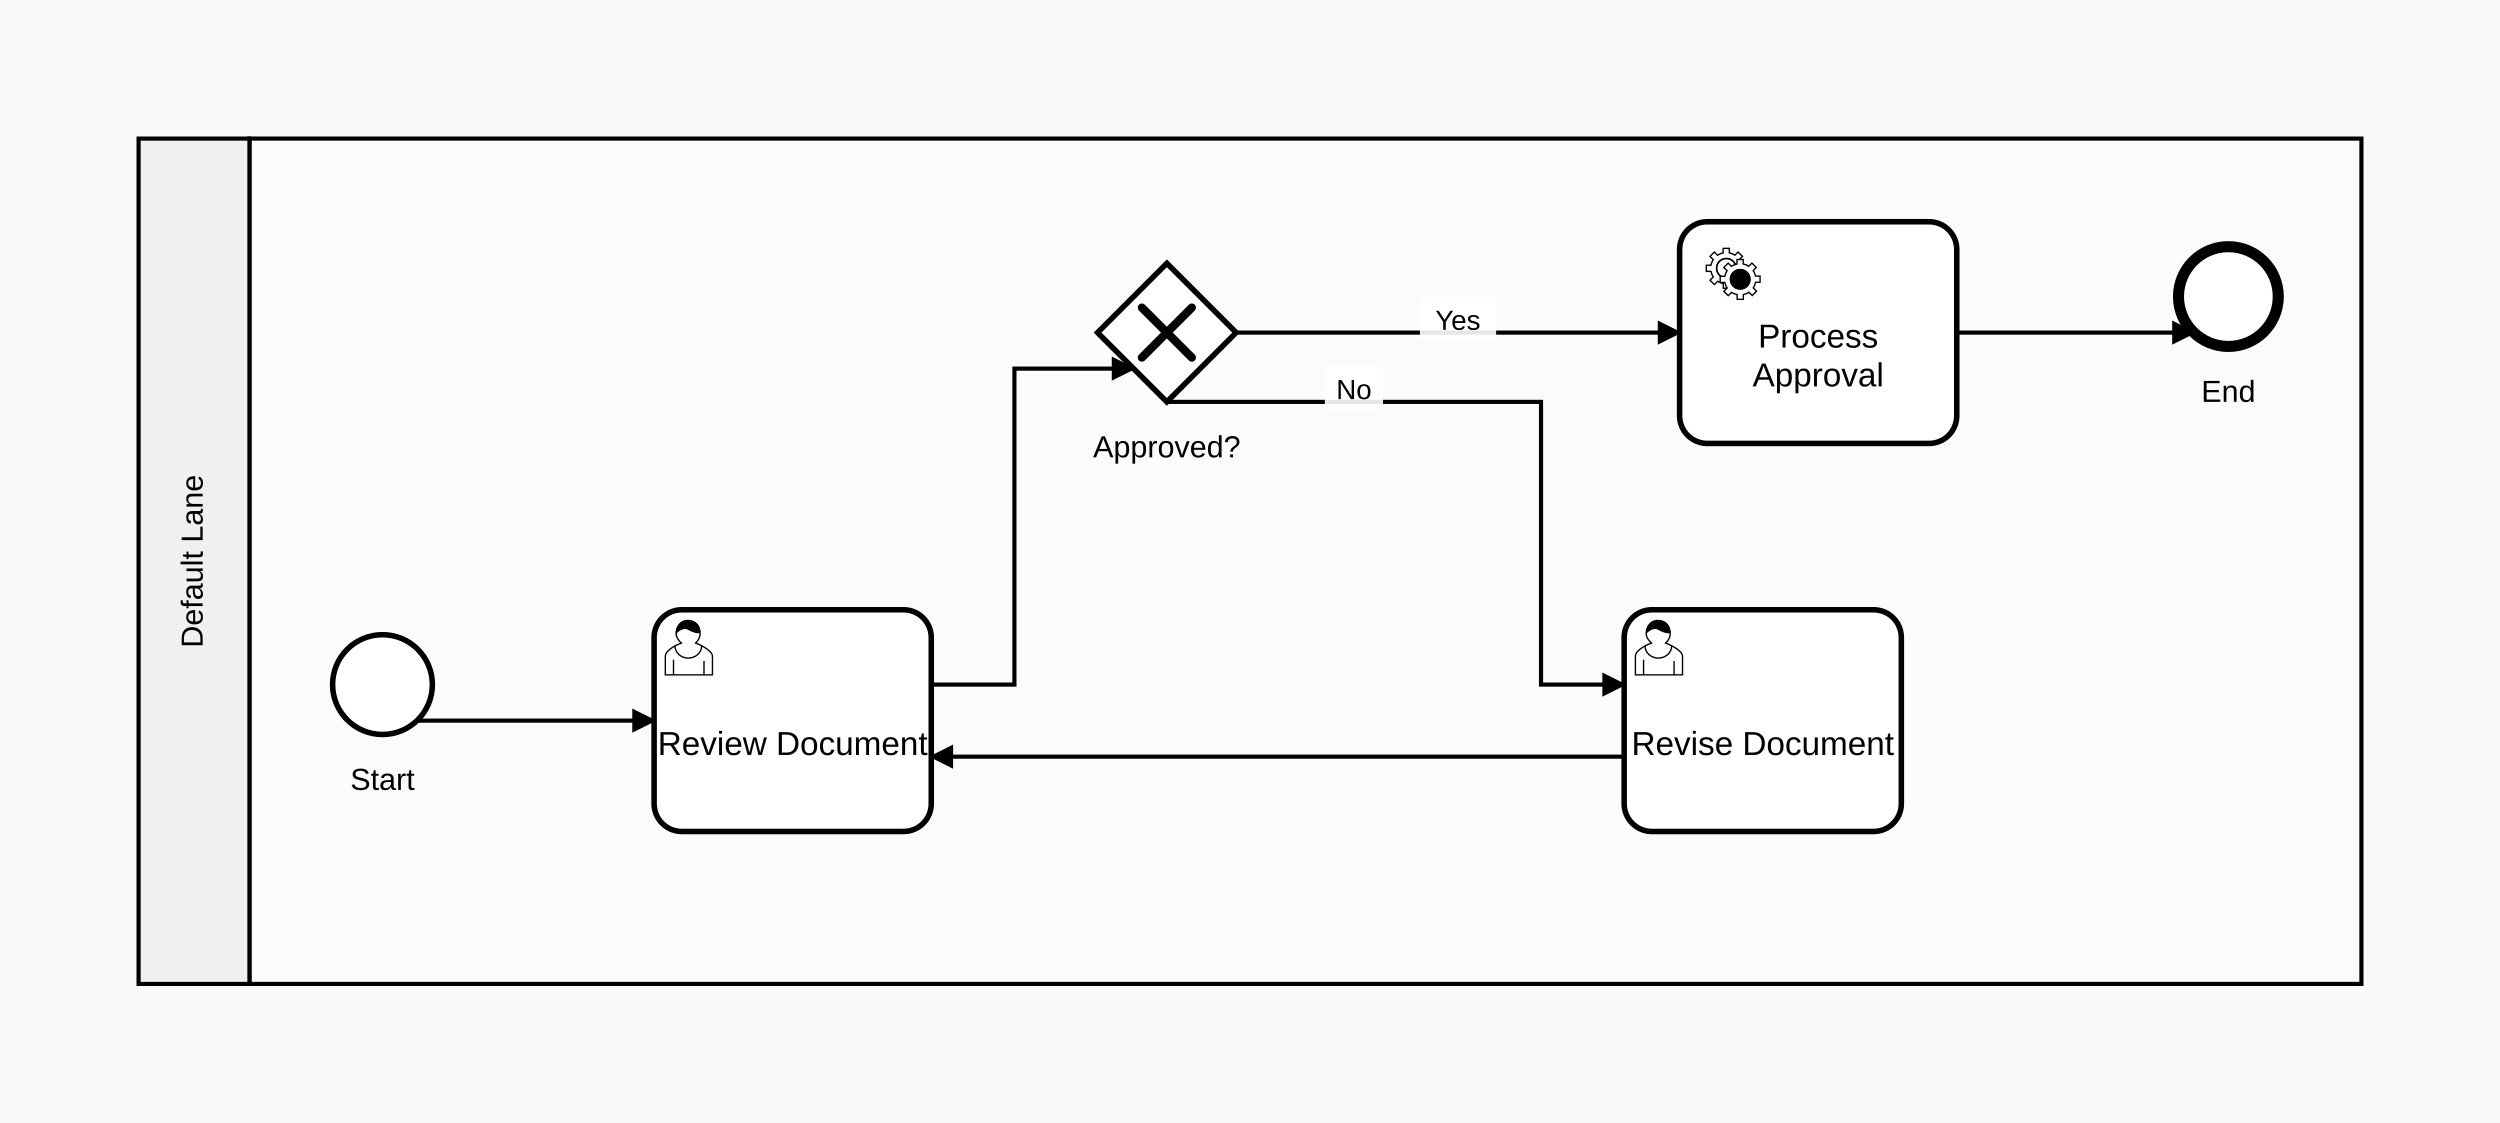
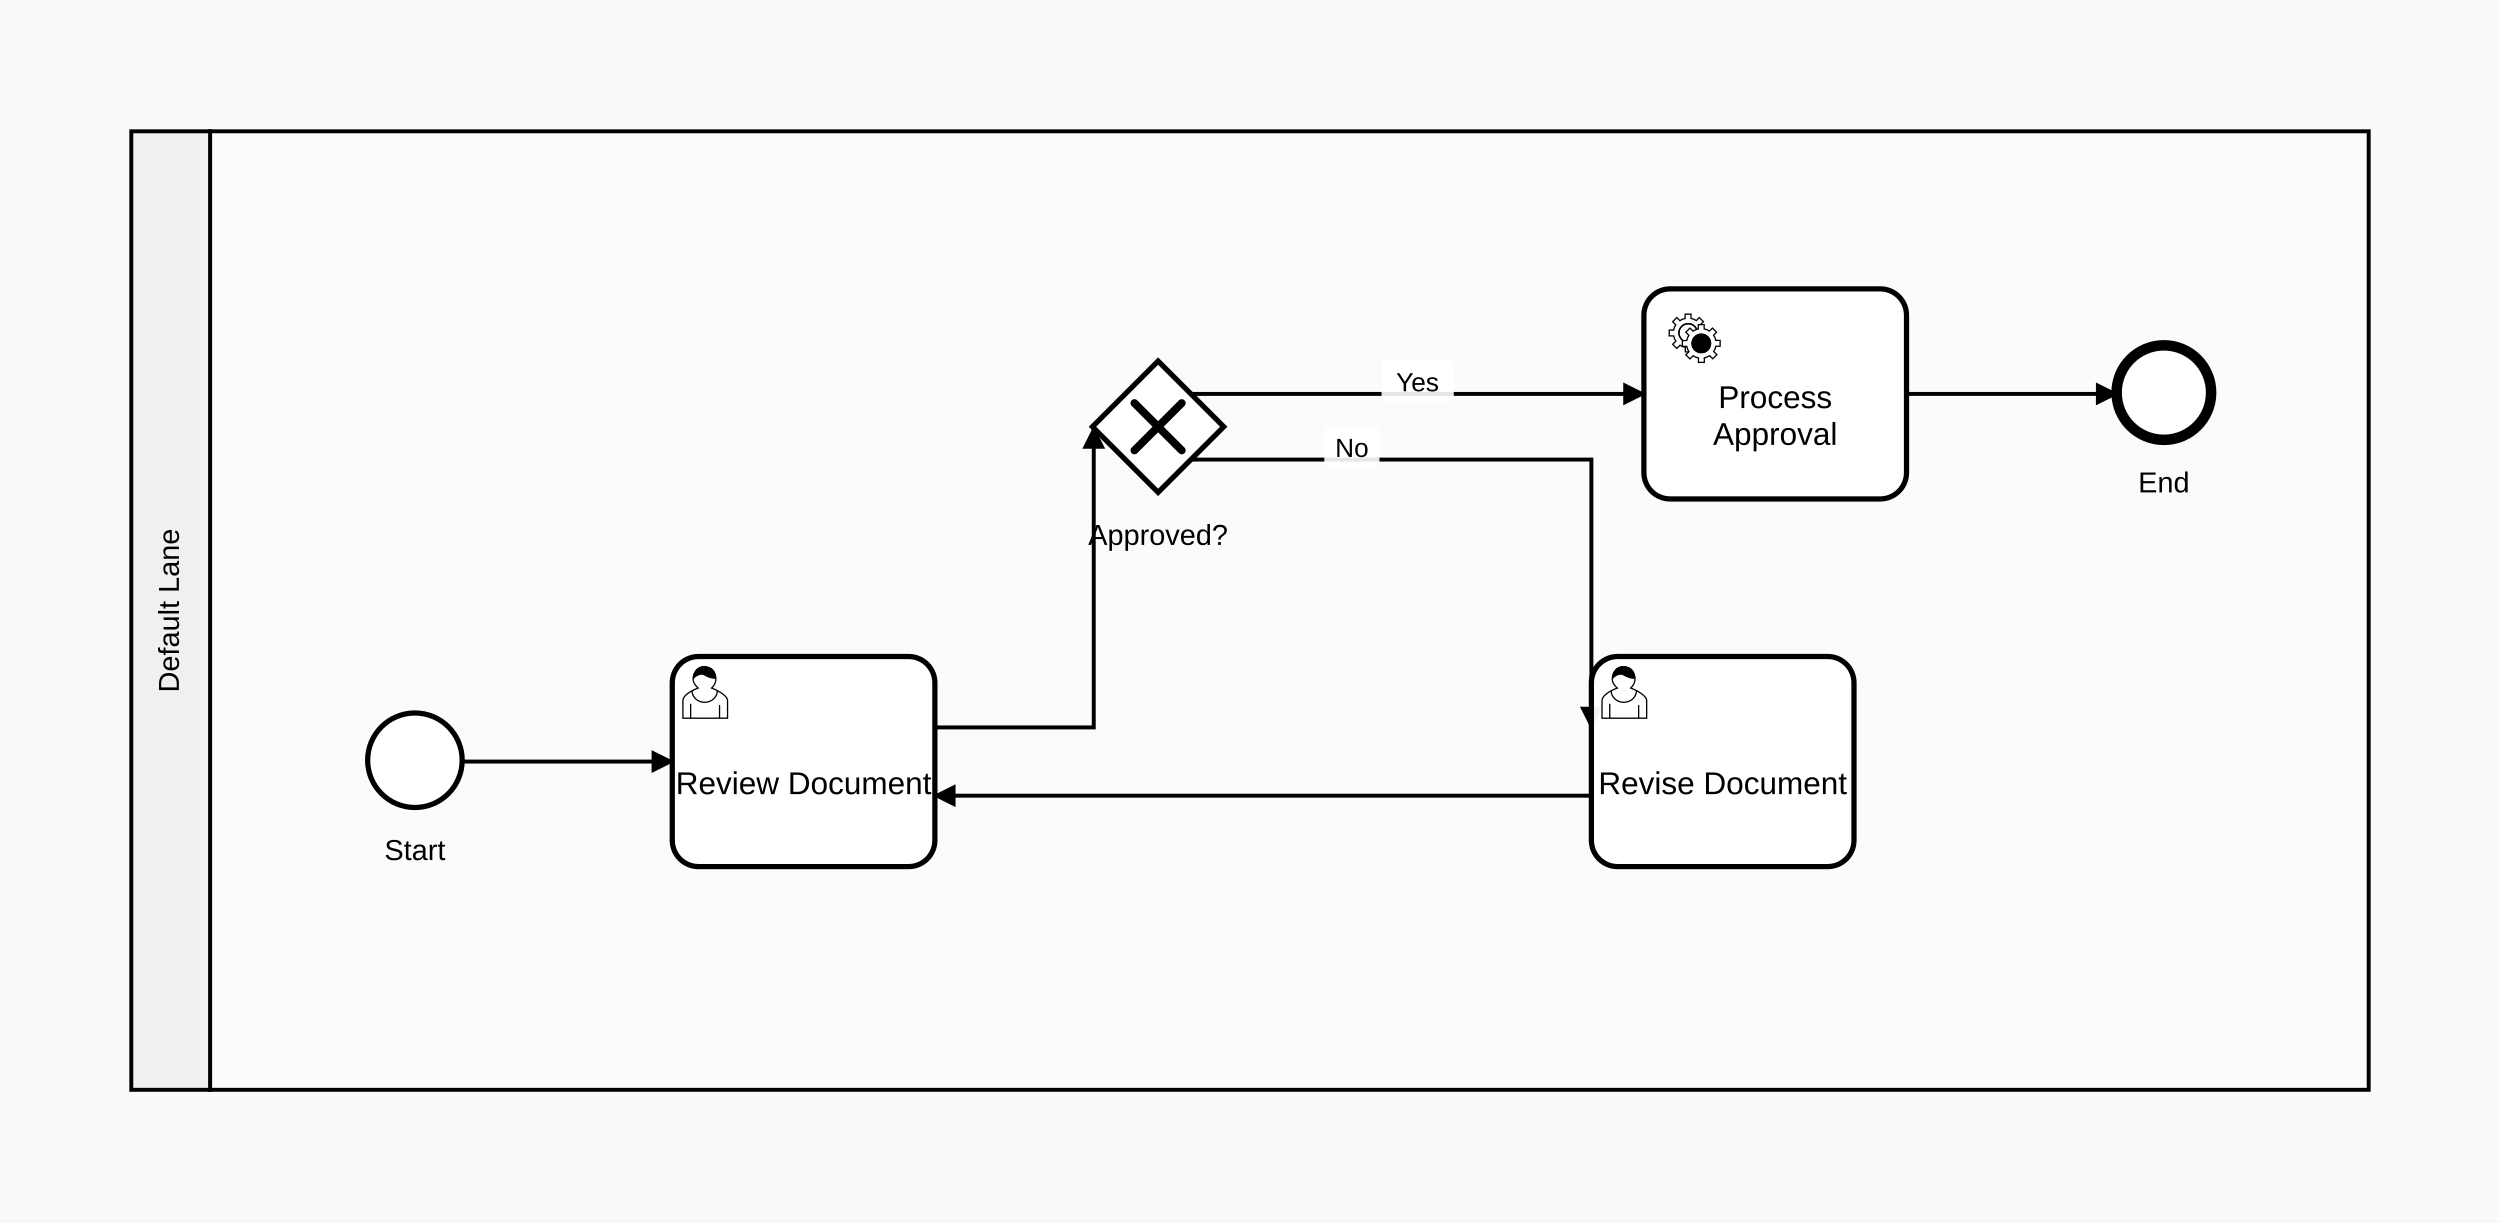
- <svg xmlns="http://www.w3.org/2000/svg" width="902" height="405" viewBox="0 0 902 405" font-family="Arial, sans-serif">
+ <svg xmlns="http://www.w3.org/2000/svg" width="952" height="465" viewBox="0 0 952 465" font-family="Arial, sans-serif">
  <defs>
    <marker id="seq-end" viewBox="0 0 20 20" refX="11" refY="10" markerWidth="10" markerHeight="10" orient="auto">
      <path d="M 1 5 L 11 10 L 1 15 Z" fill="#000000" stroke="#000000" stroke-width="1" />
    </marker>
    <marker id="seq-default-src" viewBox="0 0 20 20" refX="6" refY="10" markerWidth="10" markerHeight="10" orient="auto">
      <path d="M 6 3 L 10 17" stroke="#000000" stroke-width="1.5" />
    </marker>
    <marker id="seq-conditional-src" viewBox="0 0 20 20" refX="1" refY="10" markerWidth="12" markerHeight="12" orient="auto">
      <path d="M 1 10 L 8 6 L 15 10 L 8 14 Z" fill="#ffffff" stroke="#000000" stroke-width="1" />
    </marker>
    <marker id="msg-start" viewBox="0 0 20 20" refX="6" refY="6" markerWidth="20" markerHeight="20" orient="auto">
      <circle cx="6" cy="6" r="3.5" fill="#ffffff" stroke="#000000" stroke-width="1" />
    </marker>
    <marker id="msg-end" viewBox="0 0 20 20" refX="8.5" refY="5" markerWidth="20" markerHeight="20" orient="auto">
      <path d="m 1 5 l 0 -3 l 7 3 l -7 3 z" fill="#ffffff" stroke="#000000" stroke-width="1" stroke-linecap="butt" />
    </marker>
    <marker id="assoc-end" viewBox="0 0 20 20" refX="11" refY="10" markerWidth="10" markerHeight="10" orient="auto">
      <path d="M 1 5 L 11 10 L 1 15" fill="none" stroke="#000000" stroke-width="1.5" />
    </marker>
  </defs>
-   <rect width="902" height="405" fill="#fafafa" />
-   <rect x="90" y="50" width="762" height="305" fill="#ffffff" fill-opacity="0.25" stroke="#000000" stroke-width="1.5" />
-   <rect x="50" y="50" width="40" height="305" fill="#f0f0f0" stroke="#000000" stroke-width="1.5" />
-   <text x="70" y="202.5" text-anchor="middle" dominant-baseline="middle" font-size="11" fill="#000000" transform="rotate(-90,70,202.5)">Default Lane</text>
-   <path d="M 150.4 260 L 236 260" stroke="#000000" stroke-width="1.5" fill="none" marker-end="url(#seq-end)" />
-   <path d="M 336 247 L 366 247 L 366 133 L 409 133" stroke="#000000" stroke-width="1.5" fill="none" marker-end="url(#seq-end)" />
-   <path d="M 446 120 L 606 120" stroke="#000000" stroke-width="1.5" fill="none" marker-end="url(#seq-end)" />
-   <rect x="512.3" y="107" width="27.5" height="16" rx="2" fill="white" fill-opacity="0.9" />
-   <text x="526" y="119" text-anchor="middle" font-size="10" fill="#000000">Yes</text>
-   <path d="M 421 145 L 556 145 L 556 247 L 586 247" stroke="#000000" stroke-width="1.5" fill="none" marker-end="url(#seq-end)" />
-   <rect x="478" y="132" width="21" height="16" rx="2" fill="white" fill-opacity="0.9" />
-   <text x="488.5" y="144" text-anchor="middle" font-size="10" fill="#000000">No</text>
-   <path d="M 586 273 L 336 273" stroke="#000000" stroke-width="1.5" fill="none" marker-end="url(#seq-end)" />
-   <path d="M 706 120 L 791.6 120" stroke="#000000" stroke-width="1.5" fill="none" marker-end="url(#seq-end)" />
-   <circle cx="138" cy="247" r="18" fill="#ffffff" fill-opacity="0.95" stroke="#000000" stroke-width="2" />
-   <text x="138" y="285" text-anchor="middle" font-size="11" fill="#000000">Start</text>
-   <rect x="236" y="220" width="100" height="80" rx="10" ry="10" fill="#ffffff" fill-opacity="0.95" stroke="#000000" stroke-width="2" />
+   <rect width="952" height="465" fill="#fafafa" />
+   <rect x="80" y="50" width="822" height="365" fill="#ffffff" fill-opacity="0.25" stroke="#000000" stroke-width="1.5" />
+   <rect x="50" y="50" width="30" height="365" fill="#f0f0f0" stroke="#000000" stroke-width="1.5" />
+   <text x="65" y="232.5" text-anchor="middle" dominant-baseline="middle" font-size="11" fill="#000000" transform="rotate(-90,65,232.5)">Default Lane</text>
+   <path d="M 176 290 L 256 290" stroke="#000000" stroke-width="1.5" fill="none" marker-end="url(#seq-end)" />
+   <path d="M 356 277 L 416.5 277 L 416.5 163" stroke="#000000" stroke-width="1.5" fill="none" marker-end="url(#seq-end)" />
+   <path d="M 453.5 150 L 626 150" stroke="#000000" stroke-width="1.5" fill="none" marker-end="url(#seq-end)" />
+   <rect x="526.1" y="137" width="27.5" height="16" rx="2" fill="white" fill-opacity="0.9" />
+   <text x="539.8" y="149" text-anchor="middle" font-size="10" fill="#000000">Yes</text>
+   <path d="M 453.5 175 L 606 175 L 606 277" stroke="#000000" stroke-width="1.5" fill="none" marker-end="url(#seq-end)" />
+   <rect x="504.3" y="162" width="21" height="16" rx="2" fill="white" fill-opacity="0.9" />
+   <text x="514.8" y="174" text-anchor="middle" font-size="10" fill="#000000">No</text>
+   <path d="M 606 303 L 356 303" stroke="#000000" stroke-width="1.5" fill="none" marker-end="url(#seq-end)" />
+   <path d="M 726 150 L 806 150" stroke="#000000" stroke-width="1.5" fill="none" marker-end="url(#seq-end)" />
+   <circle cx="158" cy="289.5" r="18" fill="#ffffff" fill-opacity="0.95" stroke="#000000" stroke-width="2" />
+   <text x="158" y="327.5" text-anchor="middle" font-size="11" fill="#000000">Start</text>
+   <rect x="256" y="250" width="100" height="80" rx="10" ry="10" fill="#ffffff" fill-opacity="0.95" stroke="#000000" stroke-width="2" />
  <g>
-     <path d="m 251,232 c 0.909,-0.845 1.594,-2.049 1.594,-3.385 0,-2.554 -1.805,-4.622 -4.357,-4.622 -2.552,0 -4.288,2.068 -4.288,4.622 0,1.348 0.974,2.562 1.896,3.405 -0.529,0.187 -5.669,2.097 -5.794,4.756 v 6.718 h 17 v -6.718 c 0,-2.298 -5.528,-4.595 -6.051,-4.776 z m -8,6 l 0,5.5 m 11,0 l 0,-5" fill="#ffffff" stroke="#000000" stroke-width="0.5" />
-     <path d="m 253.162,233.009 c 0,2.447 -2.158,4.431 -4.821,4.431 -2.665,0 -4.822,-1.981 -4.822,-4.431" fill="none" stroke="#000000" stroke-width="0.5" />
-     <path d="m 244.1,228.2 c 0,0 2.251,-2.358 4.274,-1.177 2.024,1.181 4.221,1.537 4.124,0.965 -0.098,-0.57 -0.117,-3.791 -4.191,-4.136 -3.575,0.001 -4.208,3.367 -4.207,4.348 z" fill="#000000" stroke="#000000" stroke-width="0.5" />
+     <path d="m 271,262 c 0.909,-0.845 1.594,-2.049 1.594,-3.385 0,-2.554 -1.805,-4.622 -4.357,-4.622 -2.552,0 -4.288,2.068 -4.288,4.622 0,1.348 0.974,2.562 1.896,3.405 -0.529,0.187 -5.669,2.097 -5.794,4.756 v 6.718 h 17 v -6.718 c 0,-2.298 -5.528,-4.595 -6.051,-4.776 z m -8,6 l 0,5.5 m 11,0 l 0,-5" fill="#ffffff" stroke="#000000" stroke-width="0.5" />
+     <path d="m 273.162,263.009 c 0,2.447 -2.158,4.431 -4.821,4.431 -2.665,0 -4.822,-1.981 -4.822,-4.431" fill="none" stroke="#000000" stroke-width="0.5" />
+     <path d="m 264.1,258.2 c 0,0 2.251,-2.358 4.274,-1.177 2.024,1.181 4.221,1.537 4.124,0.965 -0.098,-0.57 -0.117,-3.791 -4.191,-4.136 -3.575,0.001 -4.208,3.367 -4.207,4.348 z" fill="#000000" stroke="#000000" stroke-width="0.5" />
  </g>
-   <text x="286" y="269" text-anchor="middle" dominant-baseline="middle" font-size="12" fill="#000000">Review Document</text>
-   <polygon points="421,95 446,120 421,145 396,120" fill="#ffffff" fill-opacity="0.95" stroke="#000000" stroke-width="2" />
-   <line x1="412" y1="111" x2="430" y2="129" stroke="#000000" stroke-width="3" stroke-linecap="round" />
-   <line x1="430" y1="111" x2="412" y2="129" stroke="#000000" stroke-width="3" stroke-linecap="round" />
-   <text x="421" y="165" text-anchor="middle" font-size="11" fill="#000000">Approved?</text>
-   <rect x="606" y="80" width="100" height="80" rx="10" ry="10" fill="#ffffff" fill-opacity="0.95" stroke="#000000" stroke-width="2" />
+   <text x="306" y="299" text-anchor="middle" dominant-baseline="middle" font-size="12" fill="#000000">Review Document</text>
+   <polygon points="441,137.5 466,162.5 441,187.5 416,162.5" fill="#ffffff" fill-opacity="0.95" stroke="#000000" stroke-width="2" />
+   <line x1="432" y1="153.5" x2="450" y2="171.5" stroke="#000000" stroke-width="3" stroke-linecap="round" />
+   <line x1="450" y1="153.5" x2="432" y2="171.5" stroke="#000000" stroke-width="3" stroke-linecap="round" />
+   <text x="441" y="207.5" text-anchor="middle" font-size="11" fill="#000000">Approved?</text>
+   <rect x="626" y="110" width="100" height="80" rx="10" ry="10" fill="#ffffff" fill-opacity="0.95" stroke="#000000" stroke-width="2" />
  <g>
-     <path d="m 624,104 v -1.713 c 0.352,-0.071 0.704,-0.178 1.048,-0.321 0.344,-0.145 0.666,-0.321 0.966,-0.521 l 1.194,1.18 1.567,-1.577 -1.195,-1.18 c 0.403,-0.614 0.683,-1.299 0.825,-2.018 l 1.622,-0.01 v -2.22 l -1.637,0.01 c -0.073,-0.352 -0.178,-0.7 -0.324,-1.044 -0.145,-0.344 -0.321,-0.664 -0.523,-0.962 l 1.131,-1.136 -1.583,-1.563 -1.13,1.136 c -0.614,-0.401 -1.303,-0.681 -2.023,-0.822 l 0.009,-1.619 h -2.241 l 0.004,1.631 c -0.354,0.074 -0.705,0.18 -1.05,0.324 -0.344,0.144 -0.665,0.321 -0.964,0.52 l -1.17,-1.158 -1.567,1.579 1.168,1.157 c -0.403,0.613 -0.683,1.298 -0.825,2.017 l -1.659,0.003 v 2.222 l 1.672,-0.006 c 0.073,0.351 0.18,0.702 0.324,1.045 0.145,0.344 0.321,0.664 0.523,0.961 l -1.199,1.197 1.584,1.56 1.196,-1.193 c 0.614,0.403 1.303,0.682 2.023,0.823 l 0.001,1.699 h 2.227 z m 0.221,-3.996 c -1.789,0.75 -3.858,-0.093 -4.61,-1.874 -0.752,-1.783 0.091,-3.846 1.88,-4.596 1.788,-0.749 3.857,0.093 4.609,1.874 0.752,1.782 -0.091,3.846 -1.879,4.596 z" fill="#ffffff" stroke="#000000" stroke-width="0.5" />
-     <path d="m 624.221,100.004 c -1.789,0.75 -3.858,-0.093 -4.61,-1.874 -0.752,-1.783 0.091,-3.846 1.88,-4.596 1.788,-0.749 3.857,0.093 4.609,1.874 0.752,1.782 -0.091,3.846 -1.879,4.596 z" fill="none" stroke="#000000" stroke-width="0.5" />
-     <path d="m 629,108 v -1.713 c 0.352,-0.071 0.704,-0.178 1.048,-0.321 0.344,-0.145 0.666,-0.321 0.966,-0.521 l 1.194,1.18 1.567,-1.577 -1.195,-1.18 c 0.403,-0.614 0.683,-1.299 0.825,-2.018 l 1.622,-0.01 v -2.22 l -1.637,0.01 c -0.073,-0.352 -0.178,-0.7 -0.324,-1.044 -0.145,-0.344 -0.321,-0.664 -0.523,-0.962 l 1.131,-1.136 -1.583,-1.563 -1.13,1.136 c -0.614,-0.401 -1.303,-0.681 -2.023,-0.822 l 0.009,-1.619 h -2.241 l 0.004,1.631 c -0.354,0.074 -0.705,0.18 -1.05,0.324 -0.344,0.144 -0.665,0.321 -0.964,0.52 l -1.17,-1.158 -1.567,1.579 1.168,1.157 c -0.403,0.613 -0.683,1.298 -0.825,2.017 l -1.659,0.003 v 2.222 l 1.672,-0.006 c 0.073,0.351 0.18,0.702 0.324,1.045 0.145,0.344 0.321,0.664 0.523,0.961 l -1.199,1.197 1.584,1.56 1.196,-1.193 c 0.614,0.403 1.303,0.682 2.023,0.823 l 0.001,1.699 h 2.227 z m 0.221,-3.996 c -1.789,0.75 -3.858,-0.093 -4.61,-1.874 -0.752,-1.783 0.091,-3.846 1.88,-4.596 1.788,-0.749 3.857,0.093 4.609,1.874 0.752,1.782 -0.091,3.846 -1.879,4.596 z" fill="#ffffff" stroke="#000000" stroke-width="0.5" />
-     <path d="m 629.221,104.004 c -1.789,0.75 -3.858,-0.093 -4.61,-1.874 -0.752,-1.783 0.091,-3.846 1.88,-4.596 1.788,-0.749 3.857,0.093 4.609,1.874 0.752,1.782 -0.091,3.846 -1.879,4.596 z" fill="#000000" stroke="#000000" stroke-width="0.5" />
+     <path d="m 644,134 v -1.713 c 0.352,-0.071 0.704,-0.178 1.048,-0.321 0.344,-0.145 0.666,-0.321 0.966,-0.521 l 1.194,1.18 1.567,-1.577 -1.195,-1.18 c 0.403,-0.614 0.683,-1.299 0.825,-2.018 l 1.622,-0.01 v -2.22 l -1.637,0.01 c -0.073,-0.352 -0.178,-0.7 -0.324,-1.044 -0.145,-0.344 -0.321,-0.664 -0.523,-0.962 l 1.131,-1.136 -1.583,-1.563 -1.13,1.136 c -0.614,-0.401 -1.303,-0.681 -2.023,-0.822 l 0.009,-1.619 h -2.241 l 0.004,1.631 c -0.354,0.074 -0.705,0.18 -1.05,0.324 -0.344,0.144 -0.665,0.321 -0.964,0.52 l -1.17,-1.158 -1.567,1.579 1.168,1.157 c -0.403,0.613 -0.683,1.298 -0.825,2.017 l -1.659,0.003 v 2.222 l 1.672,-0.006 c 0.073,0.351 0.18,0.702 0.324,1.045 0.145,0.344 0.321,0.664 0.523,0.961 l -1.199,1.197 1.584,1.56 1.196,-1.193 c 0.614,0.403 1.303,0.682 2.023,0.823 l 0.001,1.699 h 2.227 z m 0.221,-3.996 c -1.789,0.75 -3.858,-0.093 -4.61,-1.874 -0.752,-1.783 0.091,-3.846 1.88,-4.596 1.788,-0.749 3.857,0.093 4.609,1.874 0.752,1.782 -0.091,3.846 -1.879,4.596 z" fill="#ffffff" stroke="#000000" stroke-width="0.5" />
+     <path d="m 644.221,130.004 c -1.789,0.75 -3.858,-0.093 -4.61,-1.874 -0.752,-1.783 0.091,-3.846 1.88,-4.596 1.788,-0.749 3.857,0.093 4.609,1.874 0.752,1.782 -0.091,3.846 -1.879,4.596 z" fill="none" stroke="#000000" stroke-width="0.5" />
+     <path d="m 649,138 v -1.713 c 0.352,-0.071 0.704,-0.178 1.048,-0.321 0.344,-0.145 0.666,-0.321 0.966,-0.521 l 1.194,1.18 1.567,-1.577 -1.195,-1.18 c 0.403,-0.614 0.683,-1.299 0.825,-2.018 l 1.622,-0.01 v -2.22 l -1.637,0.01 c -0.073,-0.352 -0.178,-0.7 -0.324,-1.044 -0.145,-0.344 -0.321,-0.664 -0.523,-0.962 l 1.131,-1.136 -1.583,-1.563 -1.13,1.136 c -0.614,-0.401 -1.303,-0.681 -2.023,-0.822 l 0.009,-1.619 h -2.241 l 0.004,1.631 c -0.354,0.074 -0.705,0.18 -1.05,0.324 -0.344,0.144 -0.665,0.321 -0.964,0.52 l -1.17,-1.158 -1.567,1.579 1.168,1.157 c -0.403,0.613 -0.683,1.298 -0.825,2.017 l -1.659,0.003 v 2.222 l 1.672,-0.006 c 0.073,0.351 0.18,0.702 0.324,1.045 0.145,0.344 0.321,0.664 0.523,0.961 l -1.199,1.197 1.584,1.56 1.196,-1.193 c 0.614,0.403 1.303,0.682 2.023,0.823 l 0.001,1.699 h 2.227 z m 0.221,-3.996 c -1.789,0.75 -3.858,-0.093 -4.61,-1.874 -0.752,-1.783 0.091,-3.846 1.88,-4.596 1.788,-0.749 3.857,0.093 4.609,1.874 0.752,1.782 -0.091,3.846 -1.879,4.596 z" fill="#ffffff" stroke="#000000" stroke-width="0.5" />
+     <path d="m 649.221,134.004 c -1.789,0.75 -3.858,-0.093 -4.61,-1.874 -0.752,-1.783 0.091,-3.846 1.88,-4.596 1.788,-0.749 3.857,0.093 4.609,1.874 0.752,1.782 -0.091,3.846 -1.879,4.596 z" fill="#000000" stroke="#000000" stroke-width="0.5" />
  </g>
-   <text x="656" y="122" text-anchor="middle" dominant-baseline="middle" font-size="12" fill="#000000">Process</text>
-   <text x="656" y="136" text-anchor="middle" dominant-baseline="middle" font-size="12" fill="#000000">Approval</text>
-   <rect x="586" y="220" width="100" height="80" rx="10" ry="10" fill="#ffffff" fill-opacity="0.95" stroke="#000000" stroke-width="2" />
+   <text x="676" y="152" text-anchor="middle" dominant-baseline="middle" font-size="12" fill="#000000">Process</text>
+   <text x="676" y="166" text-anchor="middle" dominant-baseline="middle" font-size="12" fill="#000000">Approval</text>
+   <rect x="606" y="250" width="100" height="80" rx="10" ry="10" fill="#ffffff" fill-opacity="0.95" stroke="#000000" stroke-width="2" />
  <g>
-     <path d="m 601,232 c 0.909,-0.845 1.594,-2.049 1.594,-3.385 0,-2.554 -1.805,-4.622 -4.357,-4.622 -2.552,0 -4.288,2.068 -4.288,4.622 0,1.348 0.974,2.562 1.896,3.405 -0.529,0.187 -5.669,2.097 -5.794,4.756 v 6.718 h 17 v -6.718 c 0,-2.298 -5.528,-4.595 -6.051,-4.776 z m -8,6 l 0,5.5 m 11,0 l 0,-5" fill="#ffffff" stroke="#000000" stroke-width="0.5" />
-     <path d="m 603.162,233.009 c 0,2.447 -2.158,4.431 -4.821,4.431 -2.665,0 -4.822,-1.981 -4.822,-4.431" fill="none" stroke="#000000" stroke-width="0.5" />
-     <path d="m 594.1,228.2 c 0,0 2.251,-2.358 4.274,-1.177 2.024,1.181 4.221,1.537 4.124,0.965 -0.098,-0.57 -0.117,-3.791 -4.191,-4.136 -3.575,0.001 -4.208,3.367 -4.207,4.348 z" fill="#000000" stroke="#000000" stroke-width="0.5" />
+     <path d="m 621,262 c 0.909,-0.845 1.594,-2.049 1.594,-3.385 0,-2.554 -1.805,-4.622 -4.357,-4.622 -2.552,0 -4.288,2.068 -4.288,4.622 0,1.348 0.974,2.562 1.896,3.405 -0.529,0.187 -5.669,2.097 -5.794,4.756 v 6.718 h 17 v -6.718 c 0,-2.298 -5.528,-4.595 -6.051,-4.776 z m -8,6 l 0,5.5 m 11,0 l 0,-5" fill="#ffffff" stroke="#000000" stroke-width="0.5" />
+     <path d="m 623.162,263.009 c 0,2.447 -2.158,4.431 -4.821,4.431 -2.665,0 -4.822,-1.981 -4.822,-4.431" fill="none" stroke="#000000" stroke-width="0.5" />
+     <path d="m 614.1,258.2 c 0,0 2.251,-2.358 4.274,-1.177 2.024,1.181 4.221,1.537 4.124,0.965 -0.098,-0.57 -0.117,-3.791 -4.191,-4.136 -3.575,0.001 -4.208,3.367 -4.207,4.348 z" fill="#000000" stroke="#000000" stroke-width="0.5" />
  </g>
-   <text x="636" y="269" text-anchor="middle" dominant-baseline="middle" font-size="12" fill="#000000">Revise Document</text>
-   <circle cx="804" cy="107" r="18" fill="#ffffff" fill-opacity="0.95" stroke="#000000" stroke-width="4" />
-   <text x="804" y="145" text-anchor="middle" font-size="11" fill="#000000">End</text>
+   <text x="656" y="299" text-anchor="middle" dominant-baseline="middle" font-size="12" fill="#000000">Revise Document</text>
+   <circle cx="824" cy="149.5" r="18" fill="#ffffff" fill-opacity="0.95" stroke="#000000" stroke-width="4" />
+   <text x="824" y="187.5" text-anchor="middle" font-size="11" fill="#000000">End</text>
</svg>
